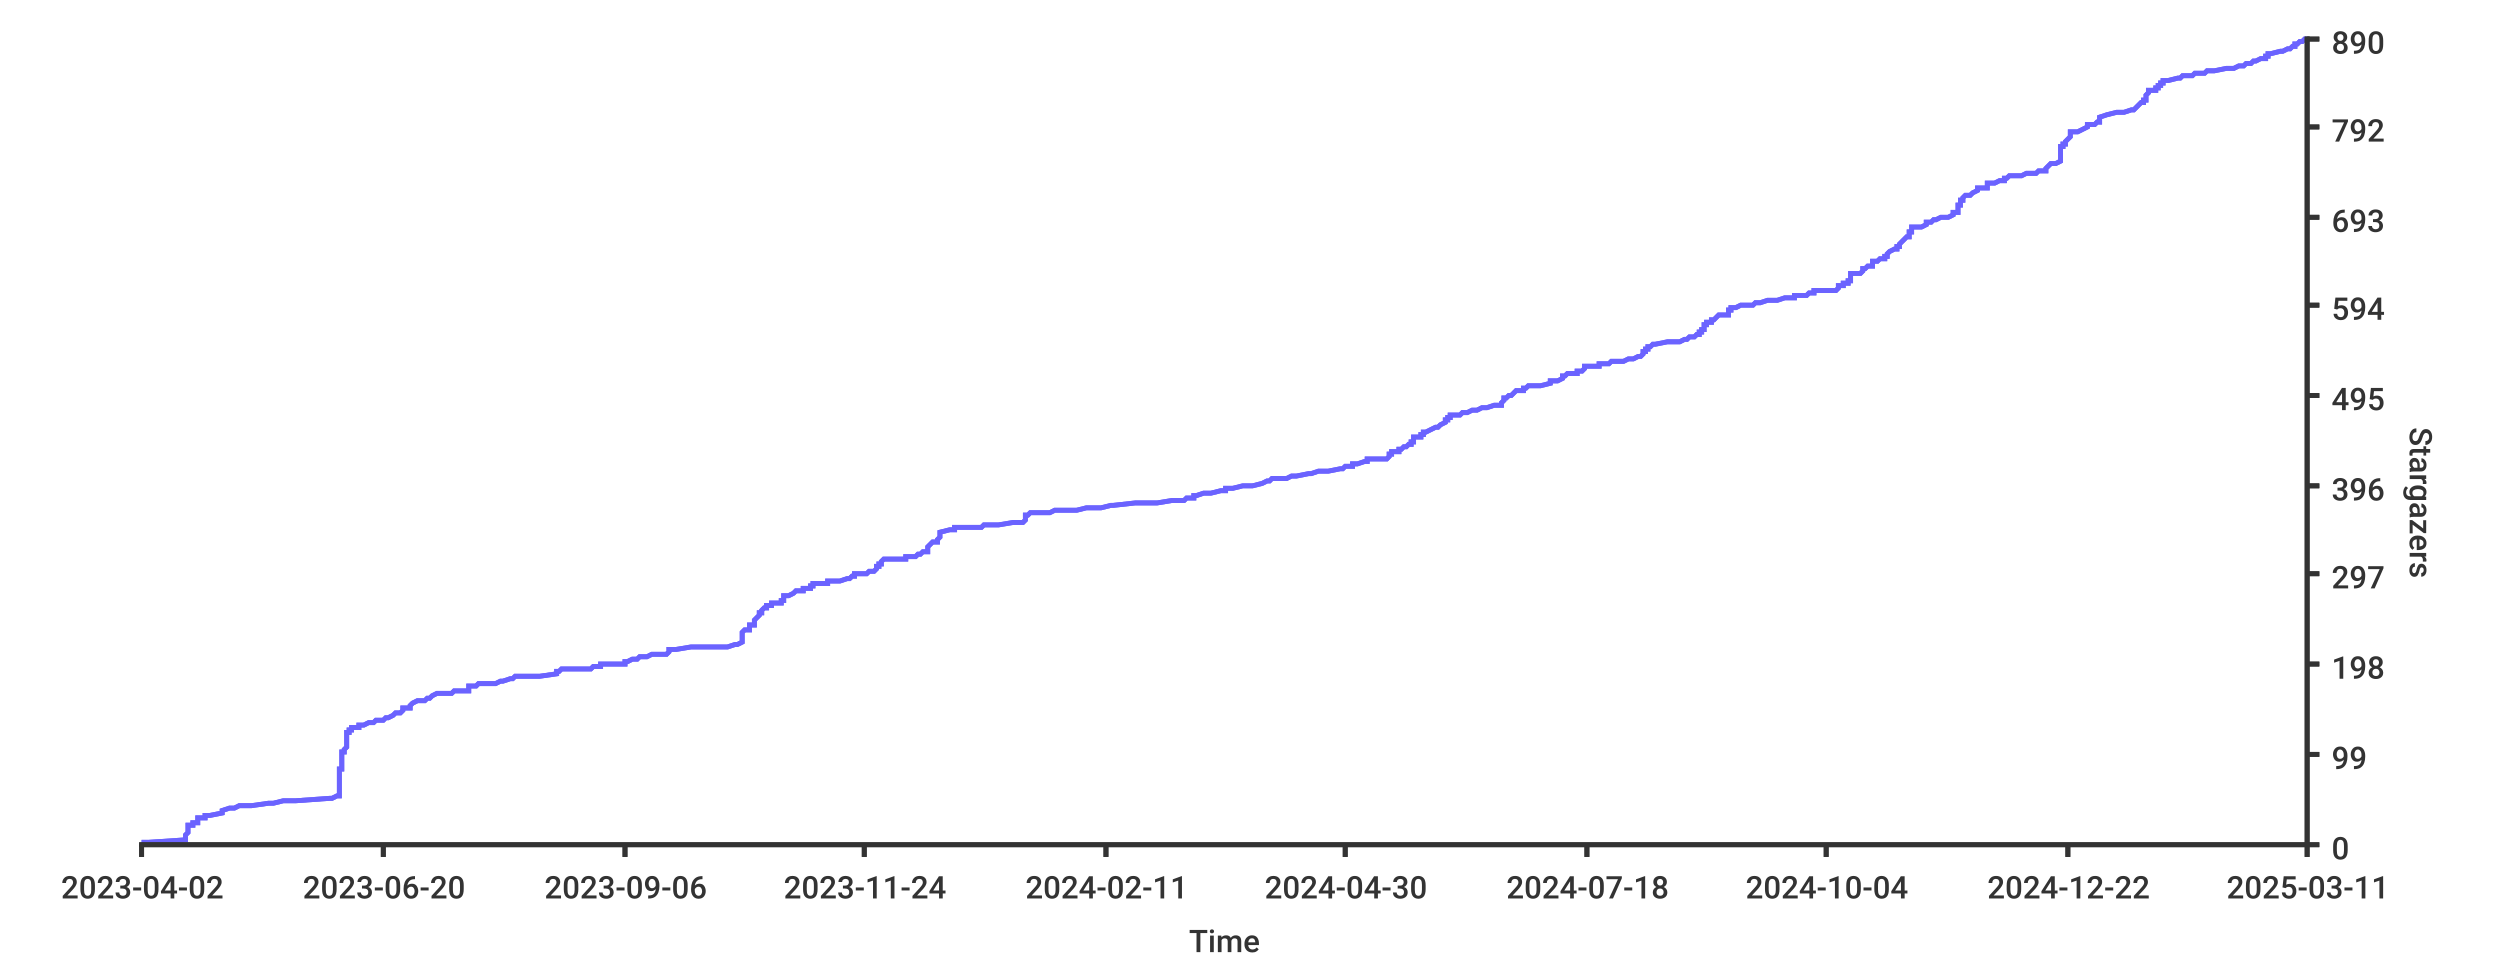
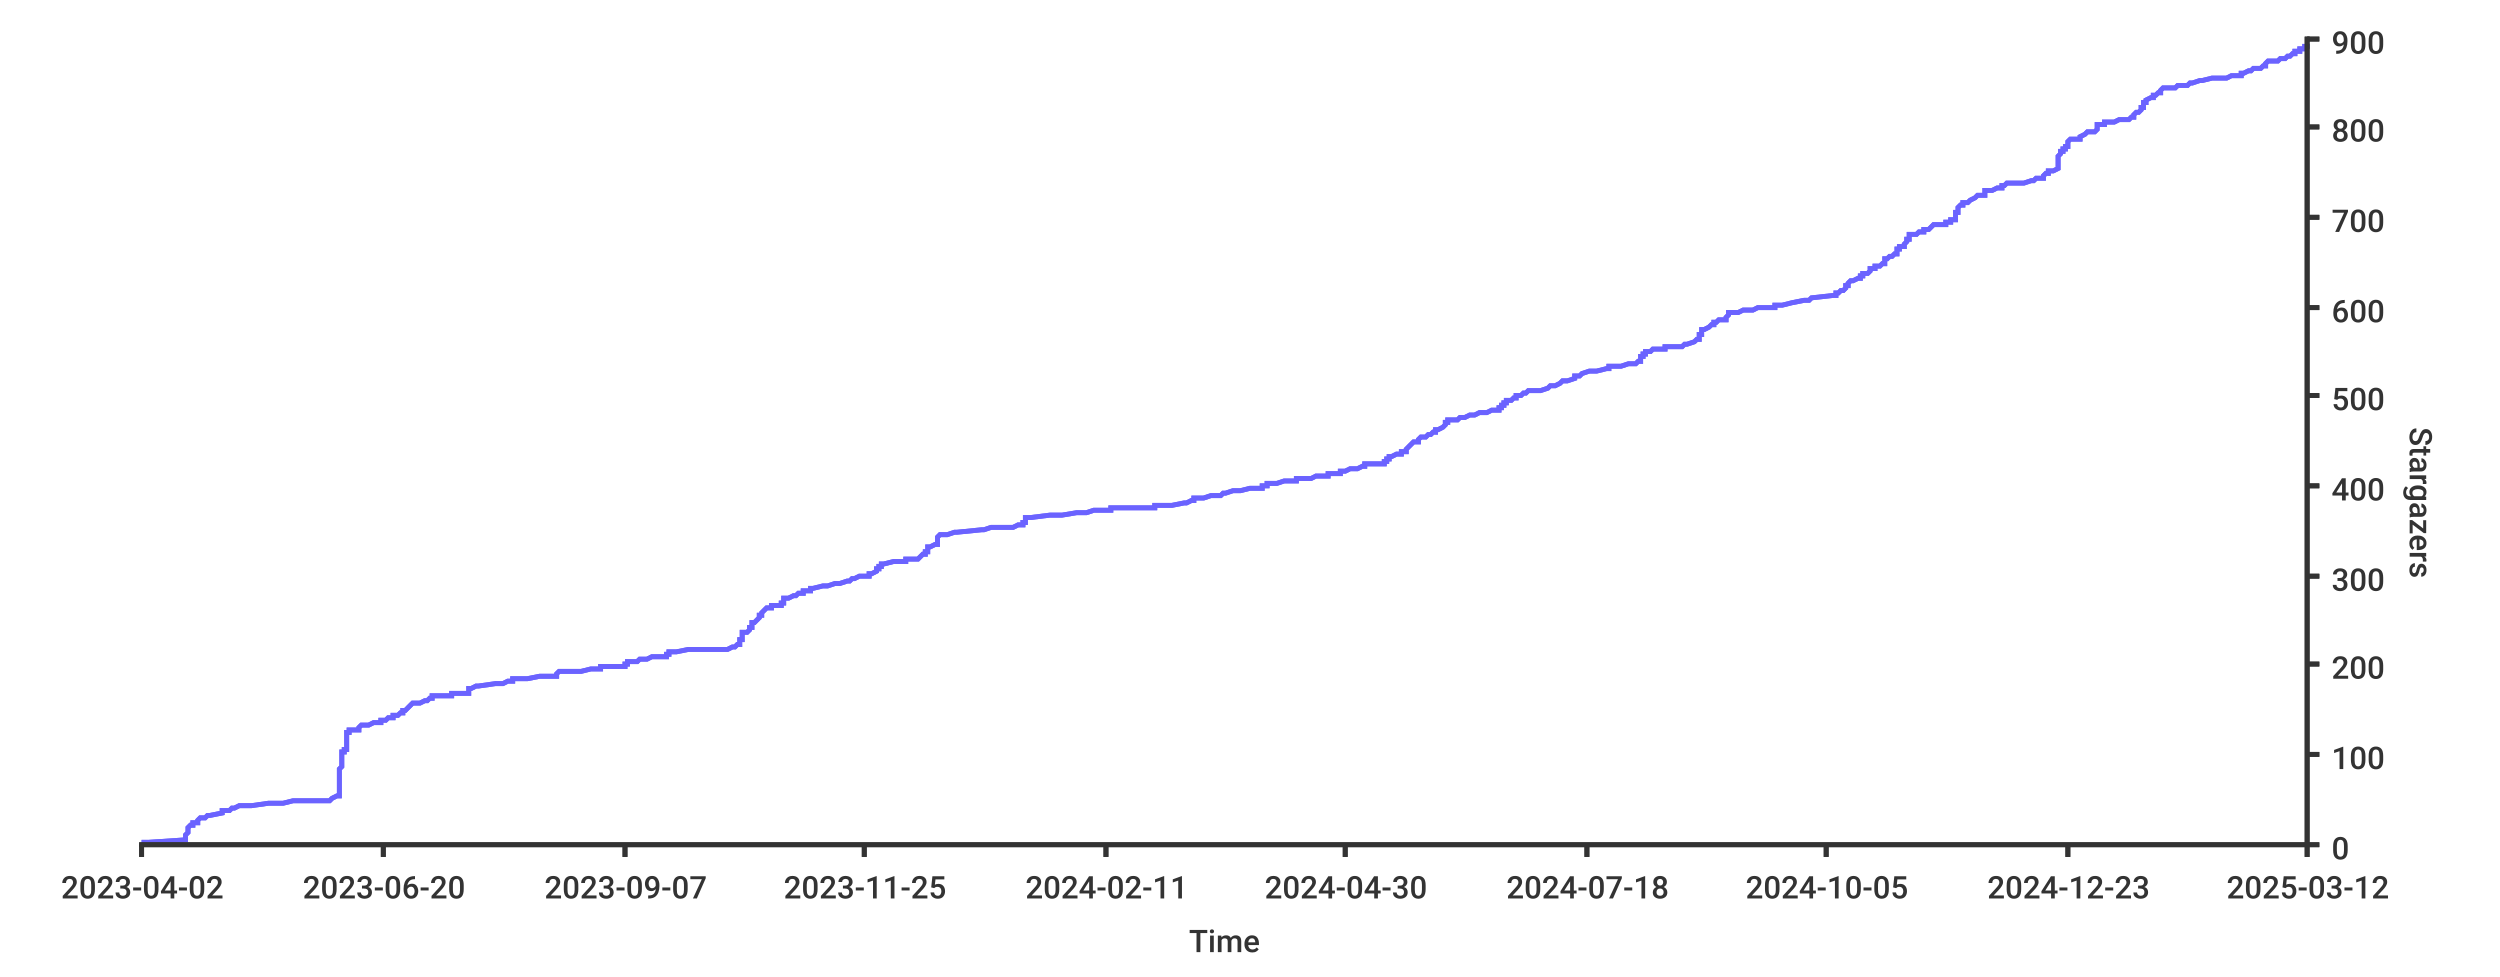
<svg xmlns="http://www.w3.org/2000/svg" width="1024px" height="400px">
  <style type="text/css">
path { fill: none; stroke: rgb(51,51,51); }
path.series { stroke: #6b63ff; }
rect.background { fill: rgb(255,255,255); stroke: none; }

text {
	stroke-width: 0;
	stroke: none;
	fill: rgba(51,51,51,1.0);
	font-size: 12.8px;
	font-family: 'Roboto Medium', sans-serif;
}
</style>
-   <rect rx="8" x="0" y="0" width="1024px" height="400px" class="background" />
-   <rect y="0" width="1024px" height="400px" class="background" rx="8" x="0" />
-   <path stroke-width="2" class="series" d="M 58 345 L 61 345 L 76 344 L 76 344 L 76 344 L 76 343 L 76 343 L 76 343 L 76 342 L 76 342 L 77 341 L 77 341 L 77 341 L 77 340 L 77 340 L 77 340 L 77 339 L 77 339 L 77 338 L 78 338 L 79 338 L 79 337 L 80 337 L 81 337 L 81 336 L 81 336 L 81 335 L 82 335 L 84 335 L 84 334 L 85 334 L 86 334 L 91 333 L 91 333 L 91 333 L 91 332 L 91 332 L 94 331 L 95 331 L 96 331 L 98 330 L 102 330 L 103 330 L 110 329 L 112 329 L 116 328 L 120 328 L 121 328 L 135 327 L 136 327 L 136 327 L 138 326 L 139 326 L 139 325 L 139 325 L 139 325 L 139 324 L 139 324 L 139 324 L 139 323 L 139 323 L 139 323 L 139 322 L 139 322 L 139 321 L 139 321 L 139 321 L 139 320 L 139 320 L 139 320 L 139 319 L 139 319 L 139 318 L 139 318 L 139 318 L 139 317 L 139 317 L 139 317 L 139 316 L 139 316 L 139 315 L 140 315 L 140 315 L 140 314 L 140 314 L 140 314 L 140 313 L 140 313 L 140 313 L 140 312 L 140 312 L 140 311 L 140 311 L 140 311 L 140 310 L 140 310 L 140 310 L 140 309 L 140 309 L 140 308 L 141 308 L 141 308 L 141 307 L 141 307 L 141 307 L 142 306 L 142 306 L 142 305 L 142 305 L 142 305 L 142 304 L 142 304 L 142 304 L 142 303 L 142 303 L 142 302 L 142 302 L 142 302 L 142 301 L 142 301 L 142 301 L 142 300 L 143 300 L 143 300 L 143 299 L 144 299 L 144 298 L 147 298 L 147 298 L 147 297 L 148 297 L 149 297 L 151 296 L 153 296 L 154 295 L 156 295 L 157 295 L 158 294 L 159 294 L 159 294 L 161 293 L 161 293 L 162 292 L 163 292 L 164 292 L 165 291 L 165 291 L 165 291 L 165 290 L 166 290 L 168 290 L 168 289 L 168 289 L 169 288 L 169 288 L 169 288 L 171 287 L 172 287 L 174 287 L 175 286 L 176 286 L 177 285 L 177 285 L 177 285 L 179 284 L 185 284 L 185 284 L 186 283 L 192 283 L 192 282 L 192 282 L 192 282 L 192 281 L 193 281 L 195 281 L 196 280 L 196 280 L 203 280 L 205 279 L 206 279 L 209 278 L 210 278 L 210 278 L 211 277 L 216 277 L 221 277 L 228 276 L 228 276 L 228 275 L 228 275 L 229 275 L 230 274 L 239 274 L 242 274 L 243 273 L 246 273 L 246 272 L 247 272 L 256 272 L 256 271 L 257 271 L 257 271 L 259 270 L 261 270 L 262 269 L 264 269 L 265 269 L 267 268 L 273 268 L 273 268 L 274 267 L 274 267 L 274 267 L 274 266 L 277 266 L 283 265 L 294 265 L 298 265 L 301 264 L 301 264 L 302 264 L 304 263 L 304 263 L 304 262 L 304 262 L 304 262 L 304 261 L 304 261 L 304 261 L 304 260 L 304 260 L 304 259 L 304 259 L 304 259 L 305 258 L 305 258 L 307 258 L 307 257 L 307 257 L 307 257 L 307 256 L 309 256 L 309 255 L 309 255 L 309 255 L 309 254 L 309 254 L 309 254 L 310 253 L 310 253 L 311 252 L 311 252 L 311 252 L 311 251 L 311 251 L 312 251 L 312 250 L 312 250 L 313 249 L 313 249 L 314 249 L 314 248 L 315 248 L 316 248 L 316 247 L 318 247 L 320 247 L 320 246 L 321 246 L 321 245 L 321 245 L 321 245 L 321 244 L 323 244 L 323 244 L 325 243 L 325 243 L 326 242 L 328 242 L 329 242 L 329 241 L 332 241 L 332 241 L 332 240 L 333 240 L 333 239 L 338 239 L 339 239 L 339 238 L 342 238 L 344 238 L 347 237 L 348 237 L 349 236 L 350 236 L 350 236 L 350 235 L 353 235 L 355 235 L 356 234 L 357 234 L 358 234 L 359 233 L 359 233 L 359 232 L 359 232 L 360 232 L 360 231 L 360 231 L 361 231 L 361 230 L 361 230 L 362 229 L 366 229 L 371 229 L 371 228 L 371 228 L 375 228 L 376 227 L 377 227 L 378 226 L 379 226 L 380 226 L 380 225 L 380 225 L 380 225 L 380 224 L 380 224 L 380 224 L 381 223 L 381 223 L 382 222 L 384 222 L 384 222 L 384 221 L 384 221 L 384 221 L 385 220 L 385 220 L 385 219 L 385 219 L 385 219 L 385 218 L 385 218 L 385 218 L 389 217 L 391 217 L 391 216 L 392 216 L 402 216 L 403 215 L 407 215 L 409 215 L 415 214 L 417 214 L 419 214 L 420 213 L 420 213 L 420 212 L 420 212 L 420 212 L 420 211 L 420 211 L 421 211 L 422 210 L 430 210 L 432 209 L 435 209 L 441 209 L 445 208 L 449 208 L 451 208 L 455 207 L 456 207 L 465 206 L 474 206 L 474 206 L 480 205 L 480 205 L 485 205 L 486 204 L 489 204 L 489 203 L 490 203 L 490 203 L 493 202 L 494 202 L 496 202 L 500 201 L 501 201 L 502 201 L 502 200 L 505 200 L 509 199 L 509 199 L 513 199 L 517 198 L 517 198 L 517 198 L 519 197 L 520 197 L 521 196 L 524 196 L 527 196 L 529 195 L 531 195 L 531 195 L 536 194 L 537 194 L 540 193 L 544 193 L 544 193 L 549 192 L 550 192 L 550 192 L 551 191 L 552 191 L 554 191 L 554 190 L 556 190 L 559 189 L 560 189 L 560 189 L 560 188 L 568 188 L 568 188 L 569 187 L 569 187 L 569 186 L 570 186 L 570 186 L 570 185 L 571 185 L 573 185 L 573 184 L 574 184 L 575 183 L 576 183 L 576 183 L 577 182 L 577 182 L 578 182 L 578 181 L 578 181 L 579 181 L 579 180 L 579 180 L 579 179 L 580 179 L 582 179 L 582 178 L 582 178 L 583 178 L 583 177 L 584 177 L 586 176 L 586 176 L 586 176 L 588 175 L 589 175 L 589 175 L 590 174 L 590 174 L 592 173 L 592 173 L 592 173 L 592 172 L 593 172 L 593 172 L 593 171 L 594 171 L 594 170 L 595 170 L 598 170 L 599 169 L 600 169 L 601 169 L 603 168 L 604 168 L 605 168 L 607 167 L 609 167 L 612 166 L 614 166 L 615 166 L 615 165 L 615 165 L 615 165 L 616 164 L 616 164 L 616 163 L 617 163 L 617 163 L 618 162 L 618 162 L 619 162 L 620 161 L 620 161 L 621 160 L 621 160 L 624 160 L 624 159 L 624 159 L 625 159 L 626 158 L 629 158 L 631 158 L 635 157 L 635 157 L 635 156 L 635 156 L 638 156 L 640 155 L 640 155 L 640 155 L 640 154 L 641 154 L 642 153 L 646 153 L 646 153 L 646 152 L 646 152 L 648 152 L 649 151 L 649 151 L 649 150 L 652 150 L 655 150 L 655 149 L 659 149 L 659 149 L 660 148 L 664 148 L 665 148 L 667 147 L 669 147 L 671 146 L 672 146 L 672 146 L 673 145 L 673 145 L 673 145 L 673 144 L 674 144 L 674 143 L 674 143 L 675 143 L 675 142 L 675 142 L 676 142 L 677 141 L 678 141 L 683 140 L 683 140 L 688 140 L 690 139 L 690 139 L 691 139 L 692 138 L 694 138 L 695 137 L 696 137 L 696 137 L 696 136 L 696 136 L 697 136 L 697 135 L 697 135 L 698 135 L 698 134 L 698 134 L 698 133 L 698 133 L 699 133 L 699 132 L 700 132 L 701 132 L 701 131 L 702 131 L 703 130 L 703 130 L 703 130 L 704 129 L 705 129 L 708 129 L 708 128 L 708 128 L 708 127 L 708 127 L 709 127 L 709 126 L 709 126 L 711 126 L 713 125 L 715 125 L 718 125 L 719 124 L 721 124 L 724 123 L 728 123 L 728 123 L 731 122 L 735 122 L 735 122 L 735 121 L 740 121 L 741 120 L 742 120 L 743 120 L 743 119 L 751 119 L 752 119 L 753 118 L 753 118 L 753 117 L 754 117 L 755 117 L 755 116 L 756 116 L 757 116 L 757 115 L 757 115 L 758 115 L 758 114 L 758 114 L 758 113 L 758 113 L 758 113 L 758 112 L 760 112 L 762 112 L 763 111 L 763 111 L 763 110 L 764 110 L 764 110 L 765 109 L 766 109 L 767 109 L 767 108 L 767 108 L 767 107 L 769 107 L 769 107 L 770 106 L 770 106 L 772 106 L 772 105 L 773 105 L 773 104 L 773 104 L 773 104 L 774 103 L 774 103 L 774 103 L 776 102 L 776 102 L 777 102 L 777 101 L 778 101 L 778 100 L 778 100 L 778 100 L 779 99 L 779 99 L 779 99 L 780 98 L 780 98 L 781 97 L 781 97 L 782 97 L 782 96 L 782 96 L 782 96 L 782 95 L 783 95 L 783 94 L 783 94 L 783 94 L 783 93 L 785 93 L 787 93 L 789 92 L 789 92 L 789 92 L 789 91 L 791 91 L 792 90 L 792 90 L 793 90 L 795 89 L 798 89 L 798 89 L 800 88 L 800 88 L 800 87 L 801 87 L 802 87 L 802 86 L 802 86 L 802 86 L 802 85 L 802 85 L 802 84 L 802 84 L 803 84 L 803 83 L 803 83 L 803 83 L 803 82 L 803 82 L 804 82 L 804 81 L 804 81 L 805 80 L 806 80 L 807 80 L 808 79 L 808 79 L 808 79 L 810 78 L 810 78 L 810 77 L 813 77 L 814 77 L 814 76 L 814 76 L 814 76 L 814 75 L 817 75 L 819 74 L 819 74 L 821 74 L 821 73 L 822 73 L 822 73 L 823 72 L 828 72 L 830 71 L 833 71 L 834 71 L 835 70 L 836 70 L 838 70 L 838 69 L 838 69 L 838 69 L 839 68 L 839 68 L 840 67 L 840 67 L 842 67 L 844 66 L 844 66 L 844 66 L 844 65 L 844 65 L 844 64 L 844 64 L 844 64 L 844 63 L 844 63 L 844 63 L 844 62 L 844 62 L 844 61 L 844 61 L 844 61 L 844 60 L 845 60 L 845 60 L 845 59 L 845 59 L 846 59 L 846 58 L 846 58 L 847 57 L 847 57 L 847 57 L 848 56 L 848 56 L 848 56 L 848 55 L 848 55 L 848 54 L 849 54 L 851 54 L 853 53 L 853 53 L 853 53 L 855 52 L 855 52 L 855 51 L 856 51 L 858 51 L 859 50 L 860 50 L 860 50 L 860 49 L 860 49 L 860 49 L 860 48 L 860 48 L 863 47 L 863 47 L 863 47 L 867 46 L 869 46 L 870 46 L 873 45 L 874 45 L 875 44 L 875 44 L 875 44 L 876 43 L 876 43 L 876 43 L 877 42 L 878 42 L 878 41 L 878 41 L 879 41 L 879 40 L 879 40 L 879 40 L 879 39 L 879 39 L 880 38 L 880 38 L 880 38 L 880 37 L 882 37 L 883 37 L 883 36 L 883 36 L 884 36 L 884 35 L 885 35 L 885 34 L 886 34 L 886 34 L 886 33 L 887 33 L 888 33 L 892 32 L 893 32 L 894 31 L 897 31 L 898 31 L 899 30 L 902 30 L 903 30 L 904 29 L 907 29 L 912 28 L 913 28 L 915 28 L 917 27 L 919 27 L 919 27 L 920 26 L 922 26 L 922 26 L 923 25 L 924 25 L 926 24 L 927 24 L 928 24 L 928 23 L 929 23 L 929 23 L 929 22 L 930 22 L 934 21 L 934 21 L 935 21 L 937 20 L 937 20 L 938 20 L 939 19 L 940 19 L 940 18 L 941 18 L 941 18 L 942 17 L 943 17 L 943 17 L 944 16 L 945 16 L 945 16" />
-   <path class="series" d="M 58 345 L 61 345 L 76 344 L 76 344 L 76 344 L 76 343 L 76 343 L 76 343 L 76 342 L 76 342 L 77 341 L 77 341 L 77 341 L 77 340 L 77 340 L 77 340 L 77 339 L 77 339 L 77 338 L 78 338 L 79 338 L 79 337 L 80 337 L 81 337 L 81 336 L 81 336 L 81 335 L 82 335 L 84 335 L 84 334 L 85 334 L 86 334 L 91 333 L 91 333 L 91 333 L 91 332 L 91 332 L 94 331 L 95 331 L 96 331 L 98 330 L 102 330 L 103 330 L 110 329 L 112 329 L 116 328 L 120 328 L 121 328 L 135 327 L 136 327 L 136 327 L 138 326 L 139 326 L 139 325 L 139 325 L 139 325 L 139 324 L 139 324 L 139 324 L 139 323 L 139 323 L 139 323 L 139 322 L 139 322 L 139 321 L 139 321 L 139 321 L 139 320 L 139 320 L 139 320 L 139 319 L 139 319 L 139 318 L 139 318 L 139 318 L 139 317 L 139 317 L 139 317 L 139 316 L 139 316 L 139 315 L 140 315 L 140 315 L 140 314 L 140 314 L 140 314 L 140 313 L 140 313 L 140 313 L 140 312 L 140 312 L 140 311 L 140 311 L 140 311 L 140 310 L 140 310 L 140 310 L 140 309 L 140 309 L 140 308 L 141 308 L 141 308 L 141 307 L 141 307 L 141 307 L 142 306 L 142 306 L 142 305 L 142 305 L 142 305 L 142 304 L 142 304 L 142 304 L 142 303 L 142 303 L 142 302 L 142 302 L 142 302 L 142 301 L 142 301 L 142 301 L 142 300 L 143 300 L 143 300 L 143 299 L 144 299 L 144 298 L 147 298 L 147 298 L 147 297 L 148 297 L 149 297 L 151 296 L 153 296 L 154 295 L 156 295 L 157 295 L 158 294 L 159 294 L 159 294 L 161 293 L 161 293 L 162 292 L 163 292 L 164 292 L 165 291 L 165 291 L 165 291 L 165 290 L 166 290 L 168 290 L 168 289 L 168 289 L 169 288 L 169 288 L 169 288 L 171 287 L 172 287 L 174 287 L 175 286 L 176 286 L 177 285 L 177 285 L 177 285 L 179 284 L 185 284 L 185 284 L 186 283 L 192 283 L 192 282 L 192 282 L 192 282 L 192 281 L 193 281 L 195 281 L 196 280 L 196 280 L 203 280 L 205 279 L 206 279 L 209 278 L 210 278 L 210 278 L 211 277 L 216 277 L 221 277 L 228 276 L 228 276 L 228 275 L 228 275 L 229 275 L 230 274 L 239 274 L 242 274 L 243 273 L 246 273 L 246 272 L 247 272 L 256 272 L 256 271 L 257 271 L 257 271 L 259 270 L 261 270 L 262 269 L 264 269 L 265 269 L 267 268 L 273 268 L 273 268 L 274 267 L 274 267 L 274 267 L 274 266 L 277 266 L 283 265 L 294 265 L 298 265 L 301 264 L 301 264 L 302 264 L 304 263 L 304 263 L 304 262 L 304 262 L 304 262 L 304 261 L 304 261 L 304 261 L 304 260 L 304 260 L 304 259 L 304 259 L 304 259 L 305 258 L 305 258 L 307 258 L 307 257 L 307 257 L 307 257 L 307 256 L 309 256 L 309 255 L 309 255 L 309 255 L 309 254 L 309 254 L 309 254 L 310 253 L 310 253 L 311 252 L 311 252 L 311 252 L 311 251 L 311 251 L 312 251 L 312 250 L 312 250 L 313 249 L 313 249 L 314 249 L 314 248 L 315 248 L 316 248 L 316 247 L 318 247 L 320 247 L 320 246 L 321 246 L 321 245 L 321 245 L 321 245 L 321 244 L 323 244 L 323 244 L 325 243 L 325 243 L 326 242 L 328 242 L 329 242 L 329 241 L 332 241 L 332 241 L 332 240 L 333 240 L 333 239 L 338 239 L 339 239 L 339 238 L 342 238 L 344 238 L 347 237 L 348 237 L 349 236 L 350 236 L 350 236 L 350 235 L 353 235 L 355 235 L 356 234 L 357 234 L 358 234 L 359 233 L 359 233 L 359 232 L 359 232 L 360 232 L 360 231 L 360 231 L 361 231 L 361 230 L 361 230 L 362 229 L 366 229 L 371 229 L 371 228 L 371 228 L 375 228 L 376 227 L 377 227 L 378 226 L 379 226 L 380 226 L 380 225 L 380 225 L 380 225 L 380 224 L 380 224 L 380 224 L 381 223 L 381 223 L 382 222 L 384 222 L 384 222 L 384 221 L 384 221 L 384 221 L 385 220 L 385 220 L 385 219 L 385 219 L 385 219 L 385 218 L 385 218 L 385 218 L 389 217 L 391 217 L 391 216 L 392 216 L 402 216 L 403 215 L 407 215 L 409 215 L 415 214 L 417 214 L 419 214 L 420 213 L 420 213 L 420 212 L 420 212 L 420 212 L 420 211 L 420 211 L 421 211 L 422 210 L 430 210 L 432 209 L 435 209 L 441 209 L 445 208 L 449 208 L 451 208 L 455 207 L 456 207 L 465 206 L 474 206 L 474 206 L 480 205 L 480 205 L 485 205 L 486 204 L 489 204 L 489 203 L 490 203 L 490 203 L 493 202 L 494 202 L 496 202 L 500 201 L 501 201 L 502 201 L 502 200 L 505 200 L 509 199 L 509 199 L 513 199 L 517 198 L 517 198 L 517 198 L 519 197 L 520 197 L 521 196 L 524 196 L 527 196 L 529 195 L 531 195 L 531 195 L 536 194 L 537 194 L 540 193 L 544 193 L 544 193 L 549 192 L 550 192 L 550 192 L 551 191 L 552 191 L 554 191 L 554 190 L 556 190 L 559 189 L 560 189 L 560 189 L 560 188 L 568 188 L 568 188 L 569 187 L 569 187 L 569 186 L 570 186 L 570 186 L 570 185 L 571 185 L 573 185 L 573 184 L 574 184 L 575 183 L 576 183 L 576 183 L 577 182 L 577 182 L 578 182 L 578 181 L 578 181 L 579 181 L 579 180 L 579 180 L 579 179 L 580 179 L 582 179 L 582 178 L 582 178 L 583 178 L 583 177 L 584 177 L 586 176 L 586 176 L 586 176 L 588 175 L 589 175 L 589 175 L 590 174 L 590 174 L 592 173 L 592 173 L 592 173 L 592 172 L 593 172 L 593 172 L 593 171 L 594 171 L 594 170 L 595 170 L 598 170 L 599 169 L 600 169 L 601 169 L 603 168 L 604 168 L 605 168 L 607 167 L 609 167 L 612 166 L 614 166 L 615 166 L 615 165 L 615 165 L 615 165 L 616 164 L 616 164 L 616 163 L 617 163 L 617 163 L 618 162 L 618 162 L 619 162 L 620 161 L 620 161 L 621 160 L 621 160 L 624 160 L 624 159 L 624 159 L 625 159 L 626 158 L 629 158 L 631 158 L 635 157 L 635 157 L 635 156 L 635 156 L 638 156 L 640 155 L 640 155 L 640 155 L 640 154 L 641 154 L 642 153 L 646 153 L 646 153 L 646 152 L 646 152 L 648 152 L 649 151 L 649 151 L 649 150 L 652 150 L 655 150 L 655 149 L 659 149 L 659 149 L 660 148 L 664 148 L 665 148 L 667 147 L 669 147 L 671 146 L 672 146 L 672 146 L 673 145 L 673 145 L 673 145 L 673 144 L 674 144 L 674 143 L 674 143 L 675 143 L 675 142 L 675 142 L 676 142 L 677 141 L 678 141 L 683 140 L 683 140 L 688 140 L 690 139 L 690 139 L 691 139 L 692 138 L 694 138 L 695 137 L 696 137 L 696 137 L 696 136 L 696 136 L 697 136 L 697 135 L 697 135 L 698 135 L 698 134 L 698 134 L 698 133 L 698 133 L 699 133 L 699 132 L 700 132 L 701 132 L 701 131 L 702 131 L 703 130 L 703 130 L 703 130 L 704 129 L 705 129 L 708 129 L 708 128 L 708 128 L 708 127 L 708 127 L 709 127 L 709 126 L 709 126 L 711 126 L 713 125 L 715 125 L 718 125 L 719 124 L 721 124 L 724 123 L 728 123 L 728 123 L 731 122 L 735 122 L 735 122 L 735 121 L 740 121 L 741 120 L 742 120 L 743 120 L 743 119 L 751 119 L 752 119 L 753 118 L 753 118 L 753 117 L 754 117 L 755 117 L 755 116 L 756 116 L 757 116 L 757 115 L 757 115 L 758 115 L 758 114 L 758 114 L 758 113 L 758 113 L 758 113 L 758 112 L 760 112 L 762 112 L 763 111 L 763 111 L 763 110 L 764 110 L 764 110 L 765 109 L 766 109 L 767 109 L 767 108 L 767 108 L 767 107 L 769 107 L 769 107 L 770 106 L 770 106 L 772 106 L 772 105 L 773 105 L 773 104 L 773 104 L 773 104 L 774 103 L 774 103 L 774 103 L 776 102 L 776 102 L 777 102 L 777 101 L 778 101 L 778 100 L 778 100 L 778 100 L 779 99 L 779 99 L 779 99 L 780 98 L 780 98 L 781 97 L 781 97 L 782 97 L 782 96 L 782 96 L 782 96 L 782 95 L 783 95 L 783 94 L 783 94 L 783 94 L 783 93 L 785 93 L 787 93 L 789 92 L 789 92 L 789 92 L 789 91 L 791 91 L 792 90 L 792 90 L 793 90 L 795 89 L 798 89 L 798 89 L 800 88 L 800 88 L 800 87 L 801 87 L 802 87 L 802 86 L 802 86 L 802 86 L 802 85 L 802 85 L 802 84 L 802 84 L 803 84 L 803 83 L 803 83 L 803 83 L 803 82 L 803 82 L 804 82 L 804 81 L 804 81 L 805 80 L 806 80 L 807 80 L 808 79 L 808 79 L 808 79 L 810 78 L 810 78 L 810 77 L 813 77 L 814 77 L 814 76 L 814 76 L 814 76 L 814 75 L 817 75 L 819 74 L 819 74 L 821 74 L 821 73 L 822 73 L 822 73 L 823 72 L 828 72 L 830 71 L 833 71 L 834 71 L 835 70 L 836 70 L 838 70 L 838 69 L 838 69 L 838 69 L 839 68 L 839 68 L 840 67 L 840 67 L 842 67 L 844 66 L 844 66 L 844 66 L 844 65 L 844 65 L 844 64 L 844 64 L 844 64 L 844 63 L 844 63 L 844 63 L 844 62 L 844 62 L 844 61 L 844 61 L 844 61 L 844 60 L 845 60 L 845 60 L 845 59 L 845 59 L 846 59 L 846 58 L 846 58 L 847 57 L 847 57 L 847 57 L 848 56 L 848 56 L 848 56 L 848 55 L 848 55 L 848 54 L 849 54 L 851 54 L 853 53 L 853 53 L 853 53 L 855 52 L 855 52 L 855 51 L 856 51 L 858 51 L 859 50 L 860 50 L 860 50 L 860 49 L 860 49 L 860 49 L 860 48 L 860 48 L 863 47 L 863 47 L 863 47 L 867 46 L 869 46 L 870 46 L 873 45 L 874 45 L 875 44 L 875 44 L 875 44 L 876 43 L 876 43 L 876 43 L 877 42 L 878 42 L 878 41 L 878 41 L 879 41 L 879 40 L 879 40 L 879 40 L 879 39 L 879 39 L 880 38 L 880 38 L 880 38 L 880 37 L 882 37 L 883 37 L 883 36 L 883 36 L 884 36 L 884 35 L 885 35 L 885 34 L 886 34 L 886 34 L 886 33 L 887 33 L 888 33 L 892 32 L 893 32 L 894 31 L 897 31 L 898 31 L 899 30 L 902 30 L 903 30 L 904 29 L 907 29 L 912 28 L 913 28 L 915 28 L 917 27 L 919 27 L 919 27 L 920 26 L 922 26 L 922 26 L 923 25 L 924 25 L 926 24 L 927 24 L 928 24 L 928 23 L 929 23 L 929 23 L 929 22 L 930 22 L 934 21 L 934 21 L 935 21 L 937 20 L 937 20 L 938 20 L 939 19 L 940 19 L 940 18 L 941 18 L 941 18 L 942 17 L 943 17 L 943 17 L 944 16 L 945 16 L 945 16" stroke-width="2" />
+   <rect x="0" y="0" width="1024px" height="400px" class="background" rx="8" />
+   <rect class="background" rx="8" x="0" y="0" width="1024px" height="400px" />
+   <path stroke-width="2" class="series" d="M 58 345 L 61 345 L 76 344 L 76 344 L 76 344 L 76 343 L 76 343 L 76 343 L 76 342 L 76 342 L 77 341 L 77 341 L 77 341 L 77 340 L 77 340 L 77 340 L 77 339 L 77 339 L 77 339 L 78 338 L 79 338 L 79 337 L 80 337 L 81 337 L 81 336 L 81 336 L 81 336 L 82 335 L 84 335 L 84 335 L 85 334 L 86 334 L 91 333 L 91 333 L 91 333 L 91 332 L 91 332 L 94 332 L 95 331 L 96 331 L 98 330 L 102 330 L 103 330 L 110 329 L 112 329 L 116 329 L 120 328 L 121 328 L 135 328 L 136 327 L 136 327 L 138 326 L 139 326 L 139 326 L 139 325 L 139 325 L 139 325 L 139 324 L 139 324 L 139 324 L 139 323 L 139 323 L 139 322 L 139 322 L 139 322 L 139 321 L 139 321 L 139 321 L 139 320 L 139 320 L 139 319 L 139 319 L 139 319 L 139 318 L 139 318 L 139 318 L 139 317 L 139 317 L 139 317 L 139 316 L 139 316 L 139 315 L 139 315 L 139 315 L 140 314 L 140 314 L 140 314 L 140 313 L 140 313 L 140 313 L 140 312 L 140 312 L 140 311 L 140 311 L 140 311 L 140 310 L 140 310 L 140 310 L 140 309 L 140 309 L 140 308 L 141 308 L 141 308 L 141 307 L 141 307 L 142 307 L 142 306 L 142 306 L 142 306 L 142 305 L 142 305 L 142 304 L 142 304 L 142 304 L 142 303 L 142 303 L 142 303 L 142 302 L 142 302 L 142 302 L 142 301 L 142 301 L 142 300 L 143 300 L 143 300 L 143 299 L 143 299 L 147 299 L 147 298 L 147 298 L 148 297 L 148 297 L 151 297 L 153 296 L 154 296 L 156 296 L 156 295 L 158 295 L 158 295 L 159 294 L 161 294 L 161 293 L 162 293 L 163 293 L 164 292 L 165 292 L 165 292 L 165 291 L 165 291 L 166 291 L 167 290 L 167 290 L 168 289 L 168 289 L 168 289 L 169 288 L 171 288 L 172 288 L 174 287 L 175 287 L 176 286 L 177 286 L 177 286 L 177 285 L 179 285 L 185 285 L 185 284 L 186 284 L 192 284 L 192 283 L 192 283 L 192 282 L 192 282 L 193 282 L 195 281 L 196 281 L 196 281 L 203 280 L 204 280 L 206 280 L 208 279 L 210 279 L 210 278 L 211 278 L 216 278 L 221 277 L 227 277 L 228 277 L 228 276 L 228 276 L 229 275 L 230 275 L 238 275 L 242 274 L 242 274 L 246 274 L 246 273 L 247 273 L 256 273 L 256 272 L 257 272 L 257 271 L 258 271 L 261 271 L 262 270 L 264 270 L 265 270 L 267 269 L 272 269 L 273 269 L 273 268 L 274 268 L 274 267 L 274 267 L 277 267 L 282 266 L 294 266 L 298 266 L 300 265 L 301 265 L 302 264 L 303 264 L 303 264 L 303 263 L 303 263 L 303 263 L 303 262 L 303 262 L 304 262 L 304 261 L 304 261 L 304 260 L 304 260 L 304 260 L 304 259 L 305 259 L 306 259 L 307 258 L 307 258 L 307 258 L 307 257 L 308 257 L 308 256 L 308 256 L 308 256 L 308 255 L 309 255 L 309 255 L 310 254 L 310 254 L 311 253 L 311 253 L 311 253 L 311 252 L 311 252 L 312 252 L 312 251 L 312 251 L 312 251 L 313 250 L 313 250 L 314 249 L 314 249 L 316 249 L 316 248 L 318 248 L 320 248 L 320 247 L 321 247 L 321 247 L 321 246 L 321 246 L 321 245 L 322 245 L 323 245 L 325 244 L 325 244 L 326 244 L 327 243 L 329 243 L 329 242 L 331 242 L 332 242 L 332 241 L 333 241 L 333 241 L 337 240 L 338 240 L 339 240 L 342 239 L 344 239 L 347 238 L 348 238 L 348 238 L 349 237 L 350 237 L 350 237 L 352 236 L 354 236 L 356 236 L 356 235 L 357 235 L 359 234 L 359 234 L 359 234 L 359 233 L 359 233 L 360 233 L 360 232 L 361 232 L 361 231 L 361 231 L 362 231 L 366 230 L 371 230 L 371 230 L 371 229 L 374 229 L 376 229 L 377 228 L 377 228 L 378 227 L 379 227 L 379 227 L 379 226 L 379 226 L 380 226 L 380 225 L 380 225 L 380 225 L 380 224 L 381 224 L 383 223 L 383 223 L 384 223 L 384 222 L 384 222 L 384 222 L 384 221 L 384 221 L 384 220 L 384 220 L 384 220 L 385 219 L 385 219 L 388 219 L 391 218 L 391 218 L 392 218 L 402 217 L 403 217 L 406 216 L 409 216 L 415 216 L 417 215 L 419 215 L 419 215 L 419 214 L 419 214 L 420 214 L 420 213 L 420 213 L 420 212 L 421 212 L 422 212 L 430 211 L 432 211 L 435 211 L 441 210 L 445 210 L 448 209 L 451 209 L 455 209 L 455 208 L 464 208 L 473 208 L 473 207 L 480 207 L 480 207 L 485 206 L 486 206 L 488 205 L 489 205 L 489 205 L 489 204 L 492 204 L 493 204 L 496 203 L 499 203 L 500 203 L 501 202 L 502 202 L 505 201 L 508 201 L 508 201 L 512 200 L 516 200 L 517 200 L 517 199 L 519 199 L 519 198 L 520 198 L 523 198 L 526 197 L 528 197 L 531 197 L 531 196 L 536 196 L 537 196 L 539 195 L 544 195 L 544 194 L 548 194 L 549 194 L 549 193 L 551 193 L 551 193 L 553 192 L 553 192 L 556 192 L 558 191 L 559 191 L 559 190 L 560 190 L 567 190 L 567 189 L 568 189 L 568 189 L 568 188 L 569 188 L 569 187 L 570 187 L 570 187 L 572 186 L 572 186 L 574 186 L 574 185 L 575 185 L 576 185 L 576 184 L 576 184 L 577 183 L 577 183 L 577 183 L 578 182 L 578 182 L 578 182 L 579 181 L 579 181 L 581 181 L 581 180 L 581 180 L 582 179 L 582 179 L 584 179 L 585 178 L 585 178 L 586 178 L 587 177 L 588 177 L 588 176 L 589 176 L 589 176 L 591 175 L 591 175 L 591 175 L 592 174 L 592 174 L 592 174 L 592 173 L 593 173 L 593 172 L 594 172 L 597 172 L 598 171 L 600 171 L 600 171 L 602 170 L 604 170 L 604 170 L 606 169 L 609 169 L 611 168 L 613 168 L 614 168 L 614 167 L 615 167 L 615 167 L 615 166 L 616 166 L 616 165 L 617 165 L 617 165 L 617 164 L 617 164 L 619 164 L 620 163 L 620 163 L 621 163 L 621 162 L 623 162 L 624 161 L 624 161 L 625 161 L 626 160 L 628 160 L 631 160 L 634 159 L 634 159 L 634 159 L 635 158 L 637 158 L 639 157 L 639 157 L 639 157 L 640 156 L 640 156 L 642 156 L 645 155 L 645 155 L 645 154 L 645 154 L 647 154 L 648 153 L 648 153 L 648 153 L 651 152 L 654 152 L 654 152 L 658 151 L 659 151 L 659 150 L 663 150 L 664 150 L 667 149 L 668 149 L 670 149 L 671 148 L 671 148 L 672 148 L 672 147 L 672 147 L 672 146 L 673 146 L 673 146 L 673 145 L 674 145 L 674 145 L 674 144 L 676 144 L 677 143 L 677 143 L 682 143 L 682 142 L 687 142 L 689 142 L 690 141 L 690 141 L 691 141 L 694 140 L 694 140 L 695 139 L 695 139 L 696 139 L 696 138 L 696 138 L 696 138 L 696 137 L 697 137 L 697 137 L 697 136 L 697 136 L 697 135 L 698 135 L 698 135 L 700 134 L 700 134 L 700 134 L 701 133 L 702 133 L 702 132 L 702 132 L 703 132 L 704 131 L 707 131 L 707 131 L 707 130 L 707 130 L 707 130 L 708 129 L 708 129 L 708 128 L 710 128 L 712 128 L 714 127 L 717 127 L 718 127 L 720 126 L 723 126 L 727 126 L 727 125 L 730 125 L 734 124 L 734 124 L 734 124 L 739 123 L 741 123 L 741 123 L 742 122 L 742 122 L 751 121 L 751 121 L 752 121 L 752 120 L 753 120 L 753 120 L 754 119 L 755 119 L 755 119 L 756 118 L 756 118 L 756 117 L 757 117 L 757 117 L 757 116 L 757 116 L 757 116 L 758 115 L 758 115 L 759 115 L 761 114 L 762 114 L 762 113 L 762 113 L 763 113 L 763 112 L 764 112 L 765 112 L 766 111 L 766 111 L 766 110 L 766 110 L 768 110 L 768 109 L 770 109 L 770 109 L 771 108 L 771 108 L 772 108 L 772 107 L 772 107 L 772 106 L 773 106 L 773 106 L 774 105 L 775 105 L 775 105 L 776 104 L 777 104 L 777 104 L 777 103 L 777 103 L 777 102 L 778 102 L 778 102 L 778 101 L 779 101 L 780 101 L 780 100 L 780 100 L 781 99 L 781 99 L 781 99 L 781 98 L 781 98 L 782 98 L 782 97 L 782 97 L 782 97 L 782 96 L 785 96 L 786 95 L 788 95 L 788 95 L 788 94 L 788 94 L 790 94 L 791 93 L 791 93 L 792 92 L 794 92 L 797 92 L 797 91 L 799 91 L 799 91 L 799 90 L 800 90 L 801 90 L 801 89 L 801 89 L 801 88 L 801 88 L 801 88 L 801 87 L 801 87 L 802 87 L 802 86 L 802 86 L 802 86 L 802 85 L 802 85 L 803 84 L 803 84 L 804 84 L 804 83 L 805 83 L 806 83 L 807 82 L 807 82 L 807 82 L 809 81 L 809 81 L 810 80 L 812 80 L 813 80 L 813 79 L 813 79 L 813 79 L 813 78 L 816 78 L 818 77 L 818 77 L 820 77 L 820 76 L 821 76 L 821 76 L 822 75 L 827 75 L 829 75 L 832 74 L 833 74 L 834 73 L 835 73 L 837 73 L 837 72 L 837 72 L 837 72 L 838 71 L 838 71 L 839 71 L 839 70 L 841 70 L 843 69 L 843 69 L 843 69 L 843 68 L 843 68 L 843 68 L 843 67 L 843 67 L 843 66 L 843 66 L 843 66 L 843 65 L 843 65 L 843 65 L 843 64 L 843 64 L 843 64 L 844 63 L 844 63 L 844 62 L 844 62 L 845 62 L 845 61 L 845 61 L 846 61 L 846 60 L 846 60 L 847 60 L 847 59 L 847 59 L 847 58 L 847 58 L 847 58 L 848 57 L 850 57 L 852 57 L 852 56 L 852 56 L 854 55 L 854 55 L 854 55 L 855 54 L 857 54 L 858 54 L 859 53 L 859 53 L 859 53 L 859 52 L 859 52 L 859 51 L 859 51 L 862 51 L 862 50 L 862 50 L 866 50 L 868 49 L 869 49 L 872 49 L 873 48 L 874 48 L 874 47 L 874 47 L 874 47 L 875 46 L 875 46 L 876 46 L 877 45 L 877 45 L 877 44 L 878 44 L 878 44 L 878 43 L 878 43 L 878 43 L 878 42 L 879 42 L 879 42 L 879 41 L 879 41 L 881 40 L 882 40 L 882 40 L 882 39 L 883 39 L 883 39 L 884 38 L 884 38 L 885 38 L 885 37 L 885 37 L 886 36 L 887 36 L 891 36 L 892 35 L 893 35 L 896 35 L 897 34 L 898 34 L 901 33 L 902 33 L 902 33 L 906 32 L 911 32 L 912 32 L 914 31 L 916 31 L 918 31 L 918 30 L 919 30 L 921 29 L 921 29 L 922 29 L 923 28 L 924 28 L 926 28 L 927 27 L 927 27 L 928 27 L 928 26 L 928 26 L 929 25 L 933 25 L 933 25 L 934 24 L 936 24 L 936 24 L 937 23 L 938 23 L 939 22 L 939 22 L 940 22 L 940 21 L 941 21 L 942 21 L 942 20 L 943 20 L 944 20 L 944 19 L 945 19 L 945 18" />
+   <path stroke-width="2" class="series" d="M 58 345 L 61 345 L 76 344 L 76 344 L 76 344 L 76 343 L 76 343 L 76 343 L 76 342 L 76 342 L 77 341 L 77 341 L 77 341 L 77 340 L 77 340 L 77 340 L 77 339 L 77 339 L 77 339 L 78 338 L 79 338 L 79 337 L 80 337 L 81 337 L 81 336 L 81 336 L 81 336 L 82 335 L 84 335 L 84 335 L 85 334 L 86 334 L 91 333 L 91 333 L 91 333 L 91 332 L 91 332 L 94 332 L 95 331 L 96 331 L 98 330 L 102 330 L 103 330 L 110 329 L 112 329 L 116 329 L 120 328 L 121 328 L 135 328 L 136 327 L 136 327 L 138 326 L 139 326 L 139 326 L 139 325 L 139 325 L 139 325 L 139 324 L 139 324 L 139 324 L 139 323 L 139 323 L 139 322 L 139 322 L 139 322 L 139 321 L 139 321 L 139 321 L 139 320 L 139 320 L 139 319 L 139 319 L 139 319 L 139 318 L 139 318 L 139 318 L 139 317 L 139 317 L 139 317 L 139 316 L 139 316 L 139 315 L 139 315 L 139 315 L 140 314 L 140 314 L 140 314 L 140 313 L 140 313 L 140 313 L 140 312 L 140 312 L 140 311 L 140 311 L 140 311 L 140 310 L 140 310 L 140 310 L 140 309 L 140 309 L 140 308 L 141 308 L 141 308 L 141 307 L 141 307 L 142 307 L 142 306 L 142 306 L 142 306 L 142 305 L 142 305 L 142 304 L 142 304 L 142 304 L 142 303 L 142 303 L 142 303 L 142 302 L 142 302 L 142 302 L 142 301 L 142 301 L 142 300 L 143 300 L 143 300 L 143 299 L 143 299 L 147 299 L 147 298 L 147 298 L 148 297 L 148 297 L 151 297 L 153 296 L 154 296 L 156 296 L 156 295 L 158 295 L 158 295 L 159 294 L 161 294 L 161 293 L 162 293 L 163 293 L 164 292 L 165 292 L 165 292 L 165 291 L 165 291 L 166 291 L 167 290 L 167 290 L 168 289 L 168 289 L 168 289 L 169 288 L 171 288 L 172 288 L 174 287 L 175 287 L 176 286 L 177 286 L 177 286 L 177 285 L 179 285 L 185 285 L 185 284 L 186 284 L 192 284 L 192 283 L 192 283 L 192 282 L 192 282 L 193 282 L 195 281 L 196 281 L 196 281 L 203 280 L 204 280 L 206 280 L 208 279 L 210 279 L 210 278 L 211 278 L 216 278 L 221 277 L 227 277 L 228 277 L 228 276 L 228 276 L 229 275 L 230 275 L 238 275 L 242 274 L 242 274 L 246 274 L 246 273 L 247 273 L 256 273 L 256 272 L 257 272 L 257 271 L 258 271 L 261 271 L 262 270 L 264 270 L 265 270 L 267 269 L 272 269 L 273 269 L 273 268 L 274 268 L 274 267 L 274 267 L 277 267 L 282 266 L 294 266 L 298 266 L 300 265 L 301 265 L 302 264 L 303 264 L 303 264 L 303 263 L 303 263 L 303 263 L 303 262 L 303 262 L 304 262 L 304 261 L 304 261 L 304 260 L 304 260 L 304 260 L 304 259 L 305 259 L 306 259 L 307 258 L 307 258 L 307 258 L 307 257 L 308 257 L 308 256 L 308 256 L 308 256 L 308 255 L 309 255 L 309 255 L 310 254 L 310 254 L 311 253 L 311 253 L 311 253 L 311 252 L 311 252 L 312 252 L 312 251 L 312 251 L 312 251 L 313 250 L 313 250 L 314 249 L 314 249 L 316 249 L 316 248 L 318 248 L 320 248 L 320 247 L 321 247 L 321 247 L 321 246 L 321 246 L 321 245 L 322 245 L 323 245 L 325 244 L 325 244 L 326 244 L 327 243 L 329 243 L 329 242 L 331 242 L 332 242 L 332 241 L 333 241 L 333 241 L 337 240 L 338 240 L 339 240 L 342 239 L 344 239 L 347 238 L 348 238 L 348 238 L 349 237 L 350 237 L 350 237 L 352 236 L 354 236 L 356 236 L 356 235 L 357 235 L 359 234 L 359 234 L 359 234 L 359 233 L 359 233 L 360 233 L 360 232 L 361 232 L 361 231 L 361 231 L 362 231 L 366 230 L 371 230 L 371 230 L 371 229 L 374 229 L 376 229 L 377 228 L 377 228 L 378 227 L 379 227 L 379 227 L 379 226 L 379 226 L 380 226 L 380 225 L 380 225 L 380 225 L 380 224 L 381 224 L 383 223 L 383 223 L 384 223 L 384 222 L 384 222 L 384 222 L 384 221 L 384 221 L 384 220 L 384 220 L 384 220 L 385 219 L 385 219 L 388 219 L 391 218 L 391 218 L 392 218 L 402 217 L 403 217 L 406 216 L 409 216 L 415 216 L 417 215 L 419 215 L 419 215 L 419 214 L 419 214 L 420 214 L 420 213 L 420 213 L 420 212 L 421 212 L 422 212 L 430 211 L 432 211 L 435 211 L 441 210 L 445 210 L 448 209 L 451 209 L 455 209 L 455 208 L 464 208 L 473 208 L 473 207 L 480 207 L 480 207 L 485 206 L 486 206 L 488 205 L 489 205 L 489 205 L 489 204 L 492 204 L 493 204 L 496 203 L 499 203 L 500 203 L 501 202 L 502 202 L 505 201 L 508 201 L 508 201 L 512 200 L 516 200 L 517 200 L 517 199 L 519 199 L 519 198 L 520 198 L 523 198 L 526 197 L 528 197 L 531 197 L 531 196 L 536 196 L 537 196 L 539 195 L 544 195 L 544 194 L 548 194 L 549 194 L 549 193 L 551 193 L 551 193 L 553 192 L 553 192 L 556 192 L 558 191 L 559 191 L 559 190 L 560 190 L 567 190 L 567 189 L 568 189 L 568 189 L 568 188 L 569 188 L 569 187 L 570 187 L 570 187 L 572 186 L 572 186 L 574 186 L 574 185 L 575 185 L 576 185 L 576 184 L 576 184 L 577 183 L 577 183 L 577 183 L 578 182 L 578 182 L 578 182 L 579 181 L 579 181 L 581 181 L 581 180 L 581 180 L 582 179 L 582 179 L 584 179 L 585 178 L 585 178 L 586 178 L 587 177 L 588 177 L 588 176 L 589 176 L 589 176 L 591 175 L 591 175 L 591 175 L 592 174 L 592 174 L 592 174 L 592 173 L 593 173 L 593 172 L 594 172 L 597 172 L 598 171 L 600 171 L 600 171 L 602 170 L 604 170 L 604 170 L 606 169 L 609 169 L 611 168 L 613 168 L 614 168 L 614 167 L 615 167 L 615 167 L 615 166 L 616 166 L 616 165 L 617 165 L 617 165 L 617 164 L 617 164 L 619 164 L 620 163 L 620 163 L 621 163 L 621 162 L 623 162 L 624 161 L 624 161 L 625 161 L 626 160 L 628 160 L 631 160 L 634 159 L 634 159 L 634 159 L 635 158 L 637 158 L 639 157 L 639 157 L 639 157 L 640 156 L 640 156 L 642 156 L 645 155 L 645 155 L 645 154 L 645 154 L 647 154 L 648 153 L 648 153 L 648 153 L 651 152 L 654 152 L 654 152 L 658 151 L 659 151 L 659 150 L 663 150 L 664 150 L 667 149 L 668 149 L 670 149 L 671 148 L 671 148 L 672 148 L 672 147 L 672 147 L 672 146 L 673 146 L 673 146 L 673 145 L 674 145 L 674 145 L 674 144 L 676 144 L 677 143 L 677 143 L 682 143 L 682 142 L 687 142 L 689 142 L 690 141 L 690 141 L 691 141 L 694 140 L 694 140 L 695 139 L 695 139 L 696 139 L 696 138 L 696 138 L 696 138 L 696 137 L 697 137 L 697 137 L 697 136 L 697 136 L 697 135 L 698 135 L 698 135 L 700 134 L 700 134 L 700 134 L 701 133 L 702 133 L 702 132 L 702 132 L 703 132 L 704 131 L 707 131 L 707 131 L 707 130 L 707 130 L 707 130 L 708 129 L 708 129 L 708 128 L 710 128 L 712 128 L 714 127 L 717 127 L 718 127 L 720 126 L 723 126 L 727 126 L 727 125 L 730 125 L 734 124 L 734 124 L 734 124 L 739 123 L 741 123 L 741 123 L 742 122 L 742 122 L 751 121 L 751 121 L 752 121 L 752 120 L 753 120 L 753 120 L 754 119 L 755 119 L 755 119 L 756 118 L 756 118 L 756 117 L 757 117 L 757 117 L 757 116 L 757 116 L 757 116 L 758 115 L 758 115 L 759 115 L 761 114 L 762 114 L 762 113 L 762 113 L 763 113 L 763 112 L 764 112 L 765 112 L 766 111 L 766 111 L 766 110 L 766 110 L 768 110 L 768 109 L 770 109 L 770 109 L 771 108 L 771 108 L 772 108 L 772 107 L 772 107 L 772 106 L 773 106 L 773 106 L 774 105 L 775 105 L 775 105 L 776 104 L 777 104 L 777 104 L 777 103 L 777 103 L 777 102 L 778 102 L 778 102 L 778 101 L 779 101 L 780 101 L 780 100 L 780 100 L 781 99 L 781 99 L 781 99 L 781 98 L 781 98 L 782 98 L 782 97 L 782 97 L 782 97 L 782 96 L 785 96 L 786 95 L 788 95 L 788 95 L 788 94 L 788 94 L 790 94 L 791 93 L 791 93 L 792 92 L 794 92 L 797 92 L 797 91 L 799 91 L 799 91 L 799 90 L 800 90 L 801 90 L 801 89 L 801 89 L 801 88 L 801 88 L 801 88 L 801 87 L 801 87 L 802 87 L 802 86 L 802 86 L 802 86 L 802 85 L 802 85 L 803 84 L 803 84 L 804 84 L 804 83 L 805 83 L 806 83 L 807 82 L 807 82 L 807 82 L 809 81 L 809 81 L 810 80 L 812 80 L 813 80 L 813 79 L 813 79 L 813 79 L 813 78 L 816 78 L 818 77 L 818 77 L 820 77 L 820 76 L 821 76 L 821 76 L 822 75 L 827 75 L 829 75 L 832 74 L 833 74 L 834 73 L 835 73 L 837 73 L 837 72 L 837 72 L 837 72 L 838 71 L 838 71 L 839 71 L 839 70 L 841 70 L 843 69 L 843 69 L 843 69 L 843 68 L 843 68 L 843 68 L 843 67 L 843 67 L 843 66 L 843 66 L 843 66 L 843 65 L 843 65 L 843 65 L 843 64 L 843 64 L 843 64 L 844 63 L 844 63 L 844 62 L 844 62 L 845 62 L 845 61 L 845 61 L 846 61 L 846 60 L 846 60 L 847 60 L 847 59 L 847 59 L 847 58 L 847 58 L 847 58 L 848 57 L 850 57 L 852 57 L 852 56 L 852 56 L 854 55 L 854 55 L 854 55 L 855 54 L 857 54 L 858 54 L 859 53 L 859 53 L 859 53 L 859 52 L 859 52 L 859 51 L 859 51 L 862 51 L 862 50 L 862 50 L 866 50 L 868 49 L 869 49 L 872 49 L 873 48 L 874 48 L 874 47 L 874 47 L 874 47 L 875 46 L 875 46 L 876 46 L 877 45 L 877 45 L 877 44 L 878 44 L 878 44 L 878 43 L 878 43 L 878 43 L 878 42 L 879 42 L 879 42 L 879 41 L 879 41 L 881 40 L 882 40 L 882 40 L 882 39 L 883 39 L 883 39 L 884 38 L 884 38 L 885 38 L 885 37 L 885 37 L 886 36 L 887 36 L 891 36 L 892 35 L 893 35 L 896 35 L 897 34 L 898 34 L 901 33 L 902 33 L 902 33 L 906 32 L 911 32 L 912 32 L 914 31 L 916 31 L 918 31 L 918 30 L 919 30 L 921 29 L 921 29 L 922 29 L 923 28 L 924 28 L 926 28 L 927 27 L 927 27 L 928 27 L 928 26 L 928 26 L 929 25 L 933 25 L 933 25 L 934 24 L 936 24 L 936 24 L 937 23 L 938 23 L 939 22 L 939 22 L 940 22 L 940 21 L 941 21 L 942 21 L 942 20 L 943 20 L 944 20 L 944 19 L 945 19 L 945 18" />
  <path stroke-width="2" d="M 945 346 L 945 15" />
  <path stroke-width="2" d="M 945 346 L 945 15" />
  <path stroke-width="2" d="M 945 346 L 950 346" />
  <path stroke-width="2" d="M 945 346 L 950 346" />
  <text x="955" y="352">0</text>
  <path stroke-width="2" d="M 945 309 L 950 309" />
  <path stroke-width="2" d="M 945 309 L 950 309" />
-   <text x="955" y="315">99</text>
-   <path d="M 945 272 L 950 272" stroke-width="2" />
+   <text y="315" x="955">100</text>
  <path stroke-width="2" d="M 945 272 L 950 272" />
-   <text y="278" x="955">198</text>
-   <path d="M 945 235 L 950 235" stroke-width="2" />
-   <path stroke-width="2" d="M 945 235 L 950 235" />
-   <text x="955" y="241">297</text>
+   <path stroke-width="2" d="M 945 272 L 950 272" />
+   <text x="955" y="278">200</text>
+   <path stroke-width="2" d="M 945 236 L 950 236" />
+   <path stroke-width="2" d="M 945 236 L 950 236" />
+   <text y="242" x="955">300</text>
  <path stroke-width="2" d="M 945 199 L 950 199" />
  <path stroke-width="2" d="M 945 199 L 950 199" />
-   <text x="955" y="205">396</text>
+   <text x="955" y="205">400</text>
  <path stroke-width="2" d="M 945 162 L 950 162" />
-   <path d="M 945 162 L 950 162" stroke-width="2" />
-   <text x="955" y="168">495</text>
-   <path stroke-width="2" d="M 945 125 L 950 125" />
-   <path stroke-width="2" d="M 945 125 L 950 125" />
-   <text x="955" y="131">594</text>
+   <path stroke-width="2" d="M 945 162 L 950 162" />
+   <text x="955" y="168">500</text>
+   <path stroke-width="2" d="M 945 126 L 950 126" />
+   <path stroke-width="2" d="M 945 126 L 950 126" />
+   <text x="955" y="132">600</text>
+   <path d="M 945 89 L 950 89" stroke-width="2" />
  <path stroke-width="2" d="M 945 89 L 950 89" />
-   <path stroke-width="2" d="M 945 89 L 950 89" />
-   <text x="955" y="95">693</text>
+   <text x="955" y="95">700</text>
  <path stroke-width="2" d="M 945 52 L 950 52" />
  <path stroke-width="2" d="M 945 52 L 950 52" />
-   <text x="955" y="58">792</text>
+   <text y="58" x="955">800</text>
  <path stroke-width="2" d="M 945 16 L 950 16" />
  <path stroke-width="2" d="M 945 16 L 950 16" />
-   <text x="955" y="22">890</text>
+   <text x="955" y="22">900</text>
  <text x="987" y="175" transform="rotate(90.00,987,175)">Stargazers</text>
  <path stroke-width="2" d="M 57 346 L 945 346" />
  <path stroke-width="2" d="M 57 346 L 945 346" />
  <path stroke-width="2" d="M 58 346 L 58 351" />
  <path stroke-width="2" d="M 58 346 L 58 351" />
-   <text y="368" x="25">2023-04-02</text>
+   <text x="25" y="368">2023-04-02</text>
  <path stroke-width="2" d="M 157 346 L 157 351" />
  <path stroke-width="2" d="M 157 346 L 157 351" />
  <text x="124" y="368">2023-06-20</text>
  <path stroke-width="2" d="M 256 346 L 256 351" />
  <path stroke-width="2" d="M 256 346 L 256 351" />
-   <text x="223" y="368">2023-09-06</text>
+   <text y="368" x="223">2023-09-07</text>
  <path stroke-width="2" d="M 354 346 L 354 351" />
  <path stroke-width="2" d="M 354 346 L 354 351" />
-   <text x="321" y="368">2023-11-24</text>
+   <text x="321" y="368">2023-11-25</text>
  <path stroke-width="2" d="M 453 346 L 453 351" />
-   <path d="M 453 346 L 453 351" stroke-width="2" />
+   <path stroke-width="2" d="M 453 346 L 453 351" />
  <text x="420" y="368">2024-02-11</text>
  <path stroke-width="2" d="M 551 346 L 551 351" />
  <path stroke-width="2" d="M 551 346 L 551 351" />
  <text x="518" y="368">2024-04-30</text>
  <path stroke-width="2" d="M 650 346 L 650 351" />
  <path stroke-width="2" d="M 650 346 L 650 351" />
  <text x="617" y="368">2024-07-18</text>
  <path stroke-width="2" d="M 748 346 L 748 351" />
  <path stroke-width="2" d="M 748 346 L 748 351" />
-   <text x="715" y="368">2024-10-04</text>
+   <text x="715" y="368">2024-10-05</text>
  <path stroke-width="2" d="M 847 346 L 847 351" />
  <path stroke-width="2" d="M 847 346 L 847 351" />
-   <text x="814" y="368">2024-12-22</text>
+   <text x="814" y="368">2024-12-23</text>
  <path stroke-width="2" d="M 945 346 L 945 351" />
  <path stroke-width="2" d="M 945 346 L 945 351" />
-   <text x="912" y="368">2025-03-11</text>
+   <text x="912" y="368">2025-03-12</text>
  <text x="487" y="390">Time</text>
</svg>
